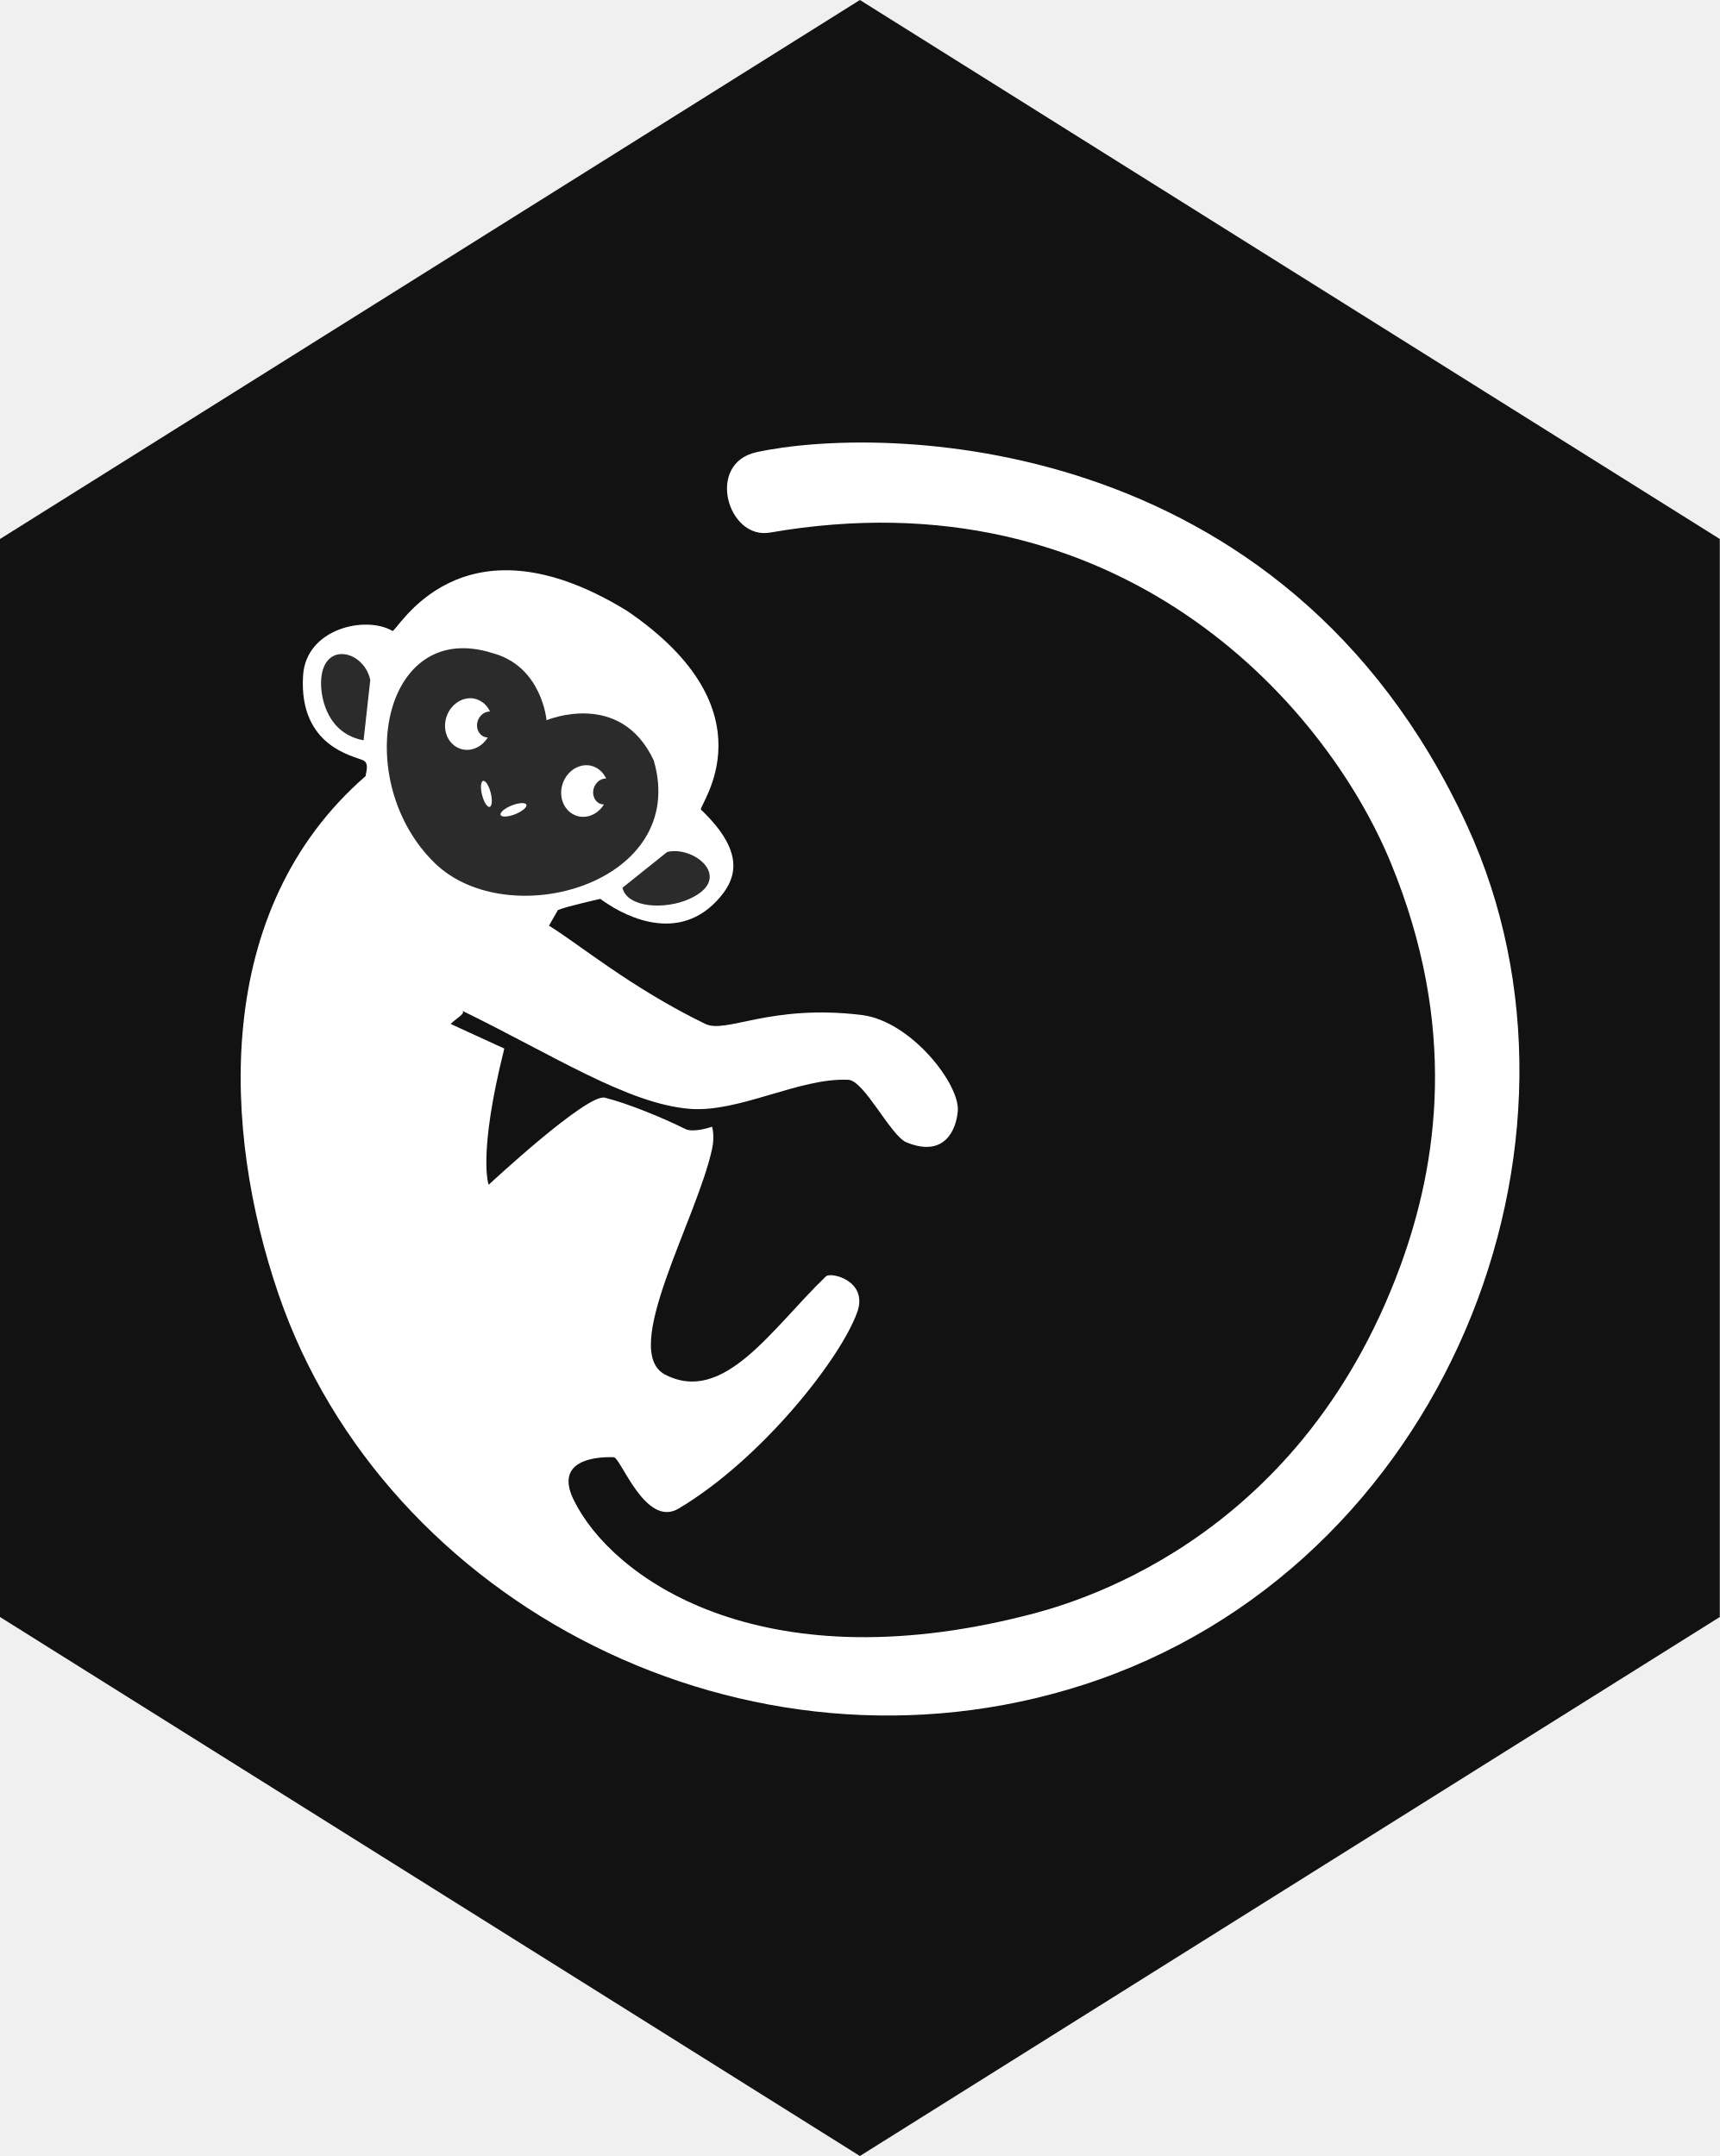
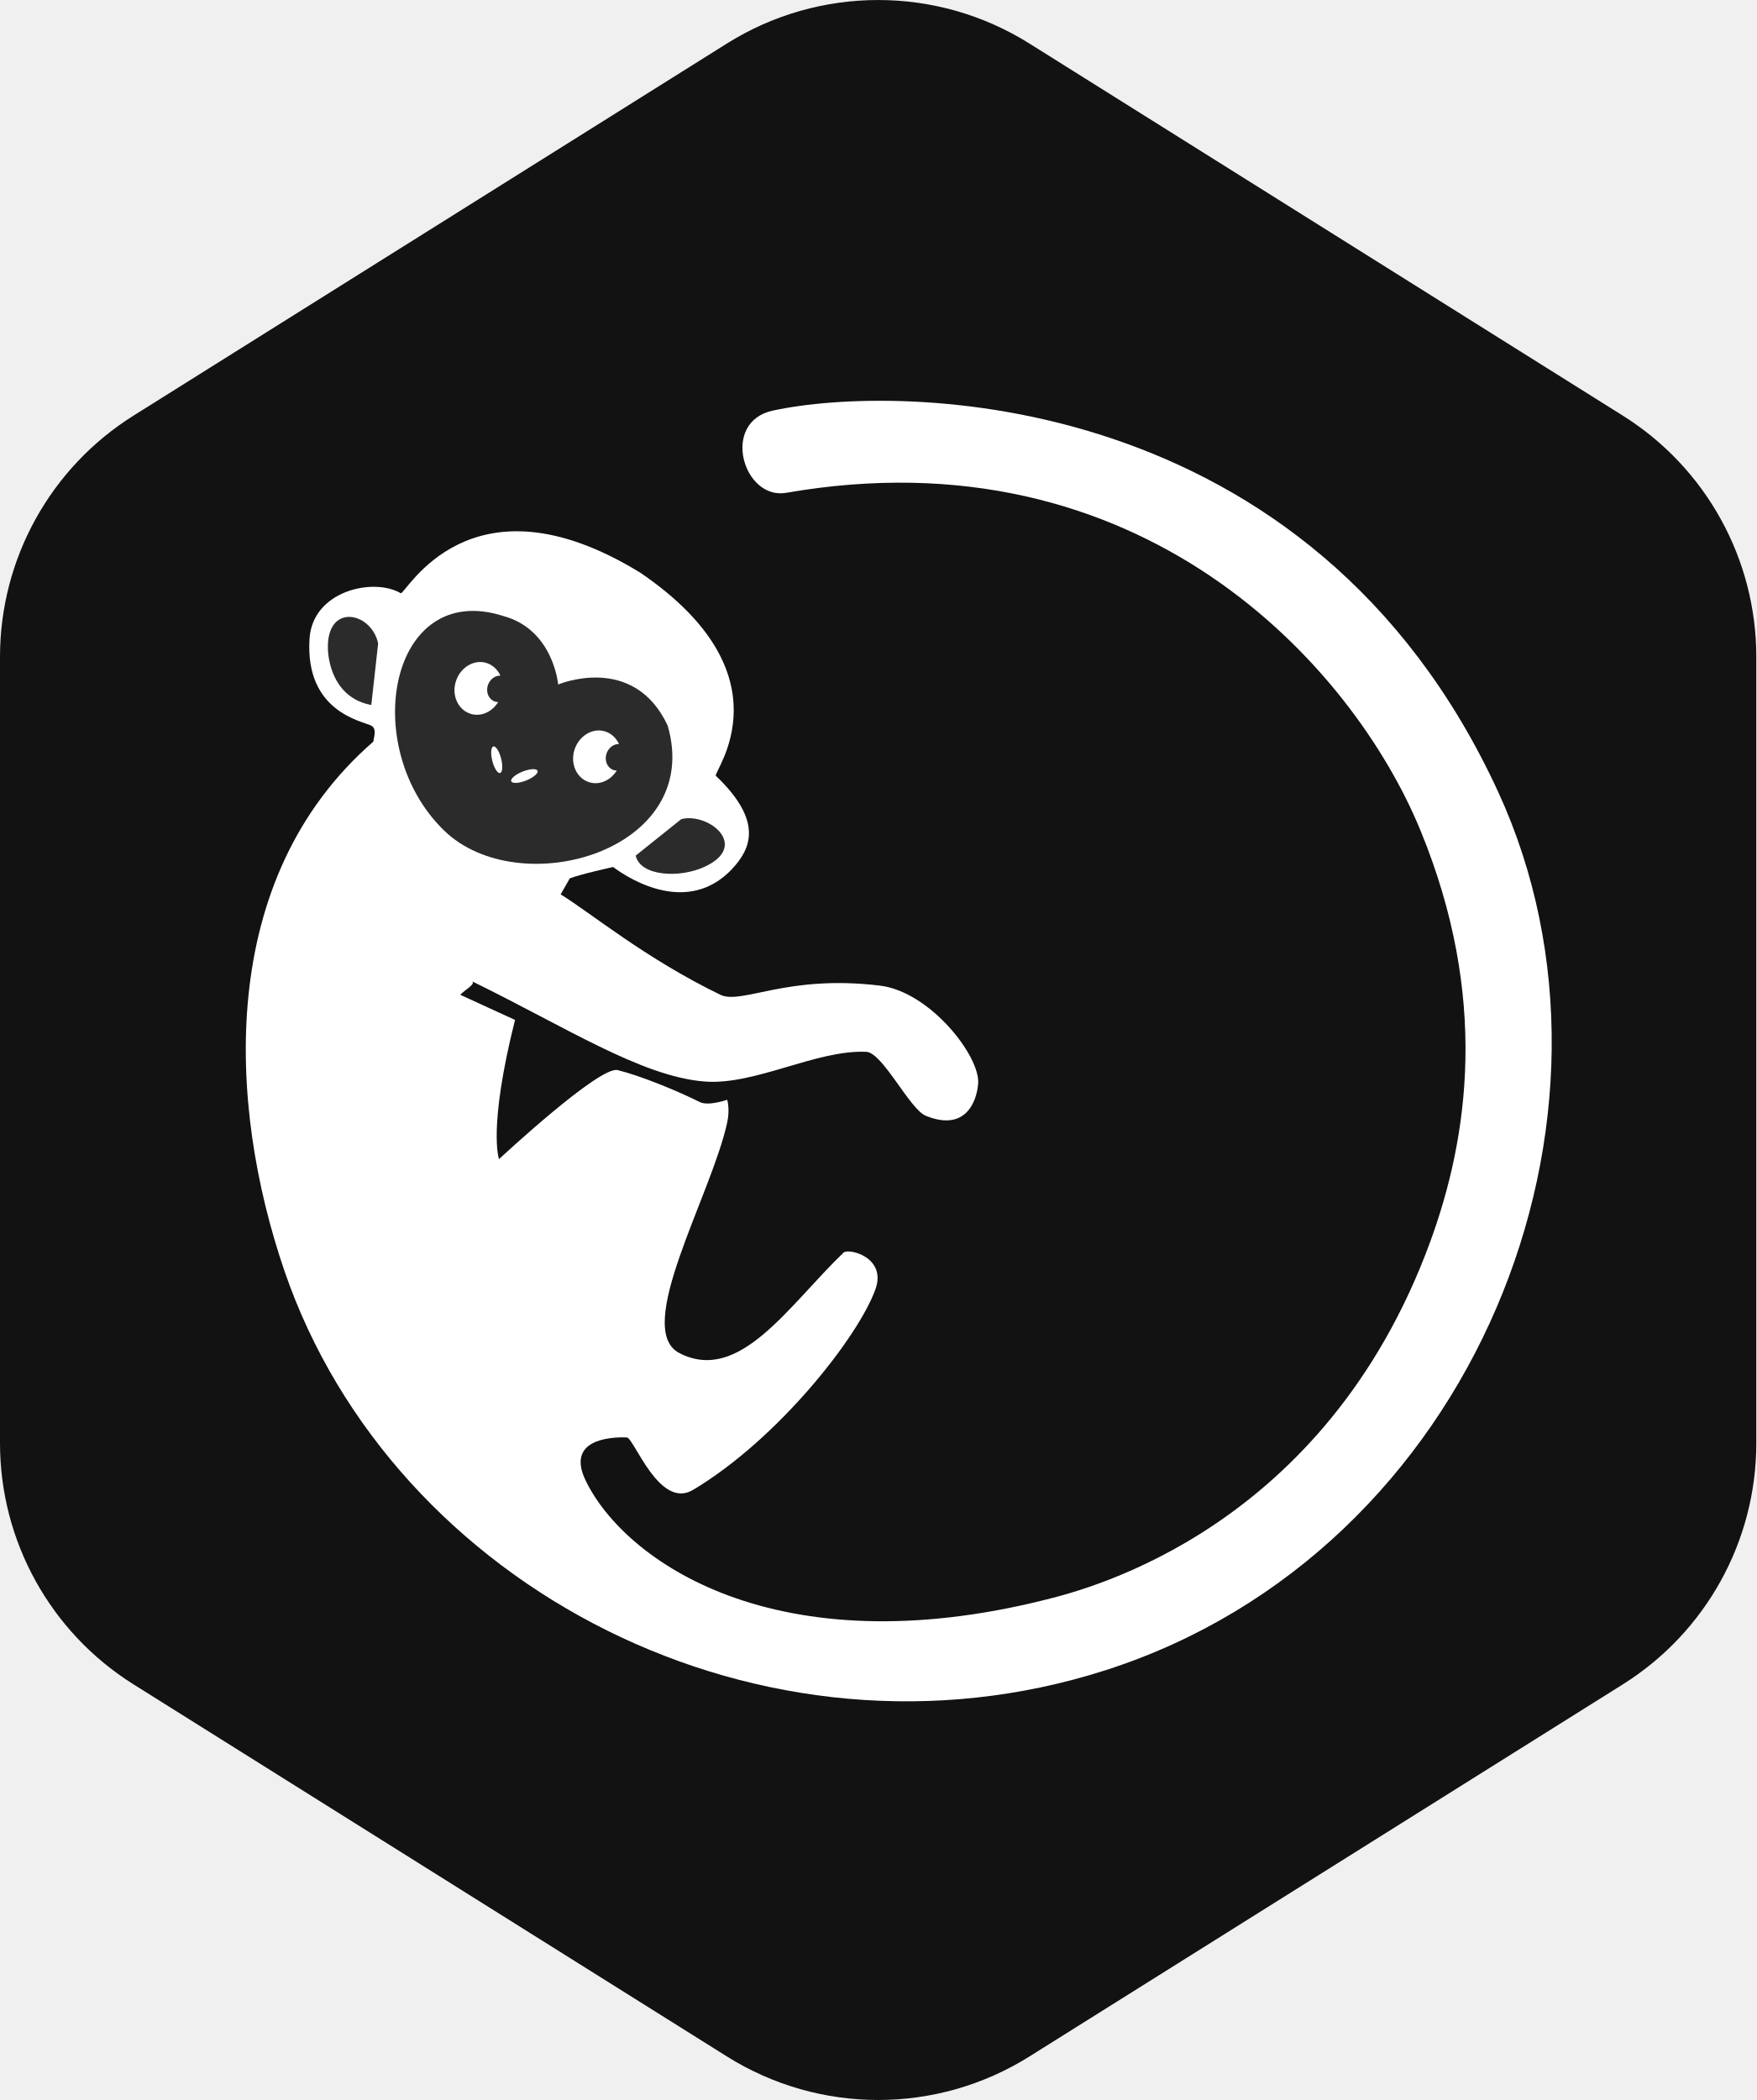
- <svg xmlns="http://www.w3.org/2000/svg" id="Layer_2" data-name="Layer 2" viewBox="0 0 575 721">
+ <svg xmlns="http://www.w3.org/2000/svg" id="Layer_2" data-name="Layer 2" viewBox="0 0 575 687.4">
  <defs>
    <style>
      .cls-1 {
        fill: #fff;
      }

      .cls-2 {
        fill: #2b2b2b;
      }

      .cls-3 {
        fill: #121212;
      }
    </style>
  </defs>
-   <g id="Layer_1-2" data-name="Layer 1">
-     <polygon class="cls-3" points="575 540.75 287.5 721 0 540.75 0 180.25 287.5 0 575 180.25 575 540.75" />
+   <g id="Layer_1-2" data-name="Layer 1-2">
+     <path class="cls-3" d="m531.31,551.34l-194.3,121.82c-30.27,18.98-68.74,18.98-99.01,0l-194.3-121.82C16.51,534.3,0,504.47,0,472.38V215.02c0-32.09,16.51-61.92,43.69-78.96L237.99,14.24c30.27-18.98,68.74-18.98,99.01,0l194.3,121.82c27.19,17.04,43.69,46.87,43.69,78.96v257.36c0,32.09-16.51,61.92-43.69,78.96Z" />
  </g>
-   <g id="Layer_2-2" data-name="Layer 2">
+   <g id="Layer_2-2" data-name="Layer 2-2">
    <g>
-       <path class="cls-1" d="m209.62,204.26c-56.02-34.36-77,7.54-78.42,6.72-8.96-5.23-28.9-.82-29.87,14.94-1.49,23.9,17.18,26.89,20.17,28.38,2.09,1.05.75,4.18.75,5.23-51.53,44.81-47.8,118.75-29.13,173.27,35.55,103.74,156.69,166.7,268.87,130.7,120.99-38.84,177.31-181.56,128.46-287.55-61.24-132.94-196.43-133.69-237.51-124.73-17.1,3.73-9.63,29.35,4.48,26.89,115.77-20.17,185.22,56.02,207.63,110.54,22.41,54.52,15.76,100.3,3.14,134.74-34.43,93.81-111.58,113.45-125.55,116.96-88.88,22.41-138.17-12.7-150.87-38.84-6.42-13.22,7.24-14.41,13.44-14.19,2.32.07,10.61,23.75,21.66,17.18,27.63-16.43,54.15-50.04,59.75-65.72,3.73-10.46-8.81-13.52-10.46-11.95-17.92,17.18-34.06,43.09-53.77,32.86-15.24-7.92,10.46-51.53,15.68-75.43.97-4.48,0-7.47,0-7.47,0,0-6.12,2.17-8.96.75-7.47-3.73-19.34-8.59-26.89-10.46-5.97-1.49-38.84,29.13-38.84,29.13,0,0-3.73-9.86,5.23-45.56-5.97-2.76-11.95-5.45-17.92-8.22,1.27-1.49,5.45-3.66,3.73-4.48,30.62,14.94,55.57,31.22,76.18,32.86,16.58,1.34,36.6-10.46,53.03-9.71,5.3.22,14.19,18.75,19.42,20.91,12.7,5.23,16.66-4.11,17.18-10.46.75-8.96-15.68-30.1-32.12-32.12-30.62-3.73-45.26,6.35-52.28,2.99-24.65-11.95-42.42-26.81-52.28-32.86.97-1.72,2.02-3.51,2.99-5.23,3.29-1.34,14.19-3.73,14.19-3.73,5.97,4.48,24.65,15.68,38.84.75,6.27-6.65,10.46-15.68-5.23-30.62-.75-1.49,24.65-32.86-24.72-66.47h0Z" />
-       <path class="cls-2" d="m182.73,240.86s-1.49-17.92-17.92-22.41c-37.34-11.95-47.5,42.95-19.42,70.21,24.65,23.9,85.14,6.72,73.19-34.36-11.2-23.9-35.85-13.44-35.85-13.44Z" />
-       <path class="cls-2" d="m123.8,227.41c-2.24-10.46-17.18-13.44-16.43,2.24.22,4.26,2.24,15.68,14.19,17.92l2.24-20.17Z" />
-       <path class="cls-2" d="m208.12,296.87c5-3.96,9.93-7.99,14.94-11.95,8.96-2.24,22.56,8.81,7.47,15.68-8.22,3.73-20.91,2.99-22.41-3.73Z" />
-       <path class="cls-1" d="m163.09,246.61c-2.02,3.29-5.75,4.93-9.11,3.81-4.11-1.34-6.2-6.12-4.71-10.68,1.49-4.56,6.05-7.24,10.08-5.9,2.02.67,3.58,2.17,4.48,4.11-1.72-.07-3.44,1.19-4.11,3.14-.75,2.32.3,4.71,2.39,5.38.3.07.67.15.97.15Z" />
-       <path class="cls-1" d="m201.92,269.01c-2.02,3.29-5.75,4.93-9.11,3.81-4.11-1.34-6.2-6.12-4.71-10.68s6.05-7.24,10.08-5.9c2.02.67,3.58,2.17,4.48,4.11-1.72-.07-3.44,1.19-4.11,3.14-.75,2.32.3,4.71,2.32,5.38.37.07.67.15,1.05.15h0Z" />
-       <ellipse class="cls-1" cx="162.62" cy="265.49" rx="1.49" ry="4.48" transform="translate(-59.89 47.73) rotate(-14.13)" />
-       <ellipse class="cls-1" cx="171.68" cy="270.82" rx="4.63" ry="1.57" transform="translate(-88.1 82.85) rotate(-21.74)" />
+       <path class="cls-1" d="m209.62,187.46c-56.02-34.36-77,7.54-78.42,6.72-8.96-5.23-28.9-.82-29.87,14.94-1.49,23.9,17.18,26.89,20.17,28.38,2.09,1.05.75,4.18.75,5.23-51.53,44.81-47.8,118.75-29.13,173.27,35.55,103.74,156.69,166.7,268.87,130.7,120.99-38.84,177.31-181.56,128.46-287.55-61.24-132.94-196.43-133.69-237.51-124.73-17.1,3.73-9.63,29.35,4.48,26.89,115.77-20.17,185.22,56.02,207.63,110.54s15.76,100.3,3.14,134.74c-34.43,93.81-111.58,113.45-125.55,116.96-88.88,22.41-138.17-12.7-150.87-38.84-6.42-13.22,7.24-14.41,13.44-14.19,2.32.07,10.61,23.75,21.66,17.18,27.63-16.43,54.15-50.04,59.75-65.72,3.73-10.46-8.81-13.52-10.46-11.95-17.92,17.18-34.06,43.09-53.77,32.86-15.24-7.92,10.46-51.53,15.68-75.43.97-4.48,0-7.47,0-7.47,0,0-6.12,2.17-8.96.75-7.47-3.73-19.34-8.59-26.89-10.46-5.97-1.49-38.84,29.13-38.84,29.13,0,0-3.73-9.86,5.23-45.56-5.97-2.76-11.95-5.45-17.92-8.22,1.27-1.49,5.45-3.66,3.73-4.48,30.62,14.94,55.57,31.22,76.18,32.86,16.58,1.34,36.6-10.46,53.03-9.71,5.3.22,14.19,18.75,19.42,20.91,12.7,5.23,16.66-4.11,17.18-10.46.75-8.96-15.68-30.1-32.12-32.12-30.62-3.73-45.26,6.35-52.28,2.99-24.65-11.95-42.42-26.81-52.28-32.86.97-1.72,2.02-3.51,2.99-5.23,3.29-1.34,14.19-3.73,14.19-3.73,5.97,4.48,24.65,15.68,38.84.75,6.27-6.65,10.46-15.68-5.23-30.62-.75-1.49,24.65-32.86-24.72-66.47h0Z" />
+       <path class="cls-2" d="m182.73,224.06s-1.49-17.92-17.92-22.41c-37.34-11.95-47.5,42.95-19.42,70.21,24.65,23.9,85.14,6.72,73.19-34.36-11.2-23.9-35.85-13.44-35.85-13.44h0Z" />
+       <path class="cls-2" d="m123.8,210.61c-2.24-10.46-17.18-13.44-16.43,2.24.22,4.26,2.24,15.68,14.19,17.92l2.24-20.17h0Z" />
+       <path class="cls-2" d="m208.12,280.07c5-3.96,9.93-7.99,14.94-11.95,8.96-2.24,22.56,8.81,7.47,15.68-8.22,3.73-20.91,2.99-22.41-3.73h0Z" />
+       <path class="cls-1" d="m163.09,229.81c-2.02,3.29-5.75,4.93-9.11,3.81-4.11-1.34-6.2-6.12-4.71-10.68,1.49-4.56,6.05-7.24,10.08-5.9,2.02.67,3.58,2.17,4.48,4.11-1.72-.07-3.44,1.19-4.11,3.14-.75,2.32.3,4.71,2.39,5.38.3.07.67.15.97.15h.01Z" />
+       <path class="cls-1" d="m201.92,252.21c-2.02,3.29-5.75,4.93-9.11,3.81-4.11-1.34-6.2-6.12-4.71-10.68s6.05-7.24,10.08-5.9c2.02.67,3.58,2.17,4.48,4.11-1.72-.07-3.44,1.19-4.11,3.14-.75,2.32.3,4.71,2.32,5.38.37.07.67.15,1.05.15h0Z" />
+       <ellipse class="cls-1" cx="162.62" cy="248.69" rx="1.49" ry="4.48" transform="translate(-55.79 47.22) rotate(-14.13)" />
+       <ellipse class="cls-1" cx="171.68" cy="254.02" rx="4.63" ry="1.57" transform="translate(-81.88 81.66) rotate(-21.74)" />
    </g>
  </g>
</svg>
